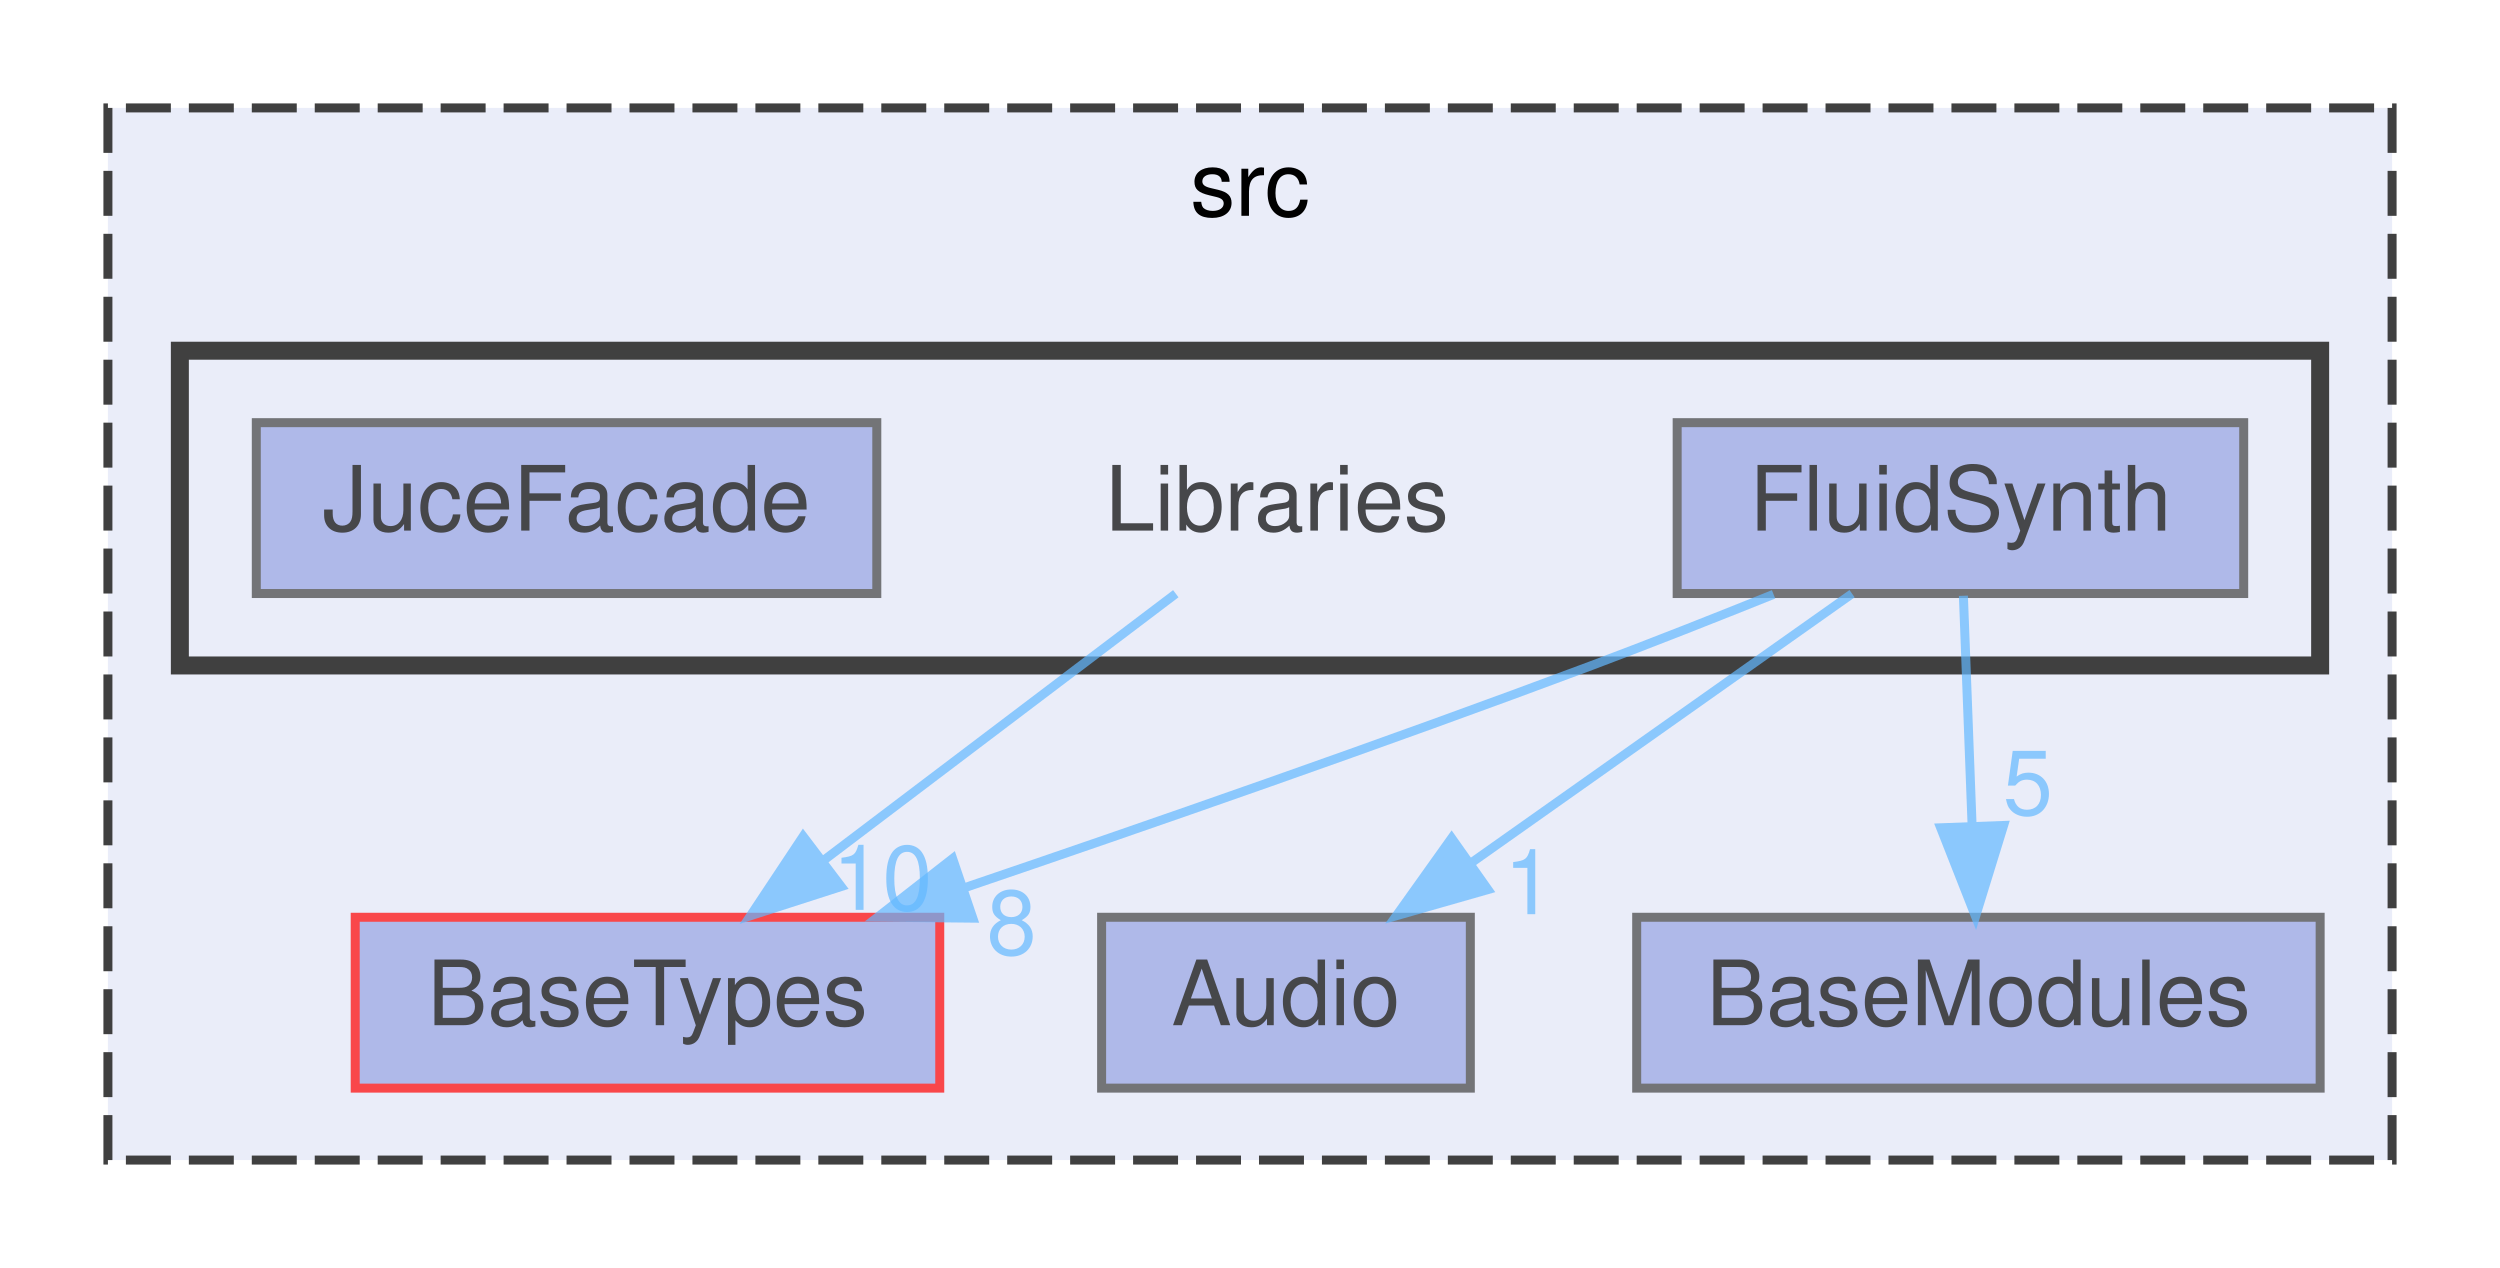
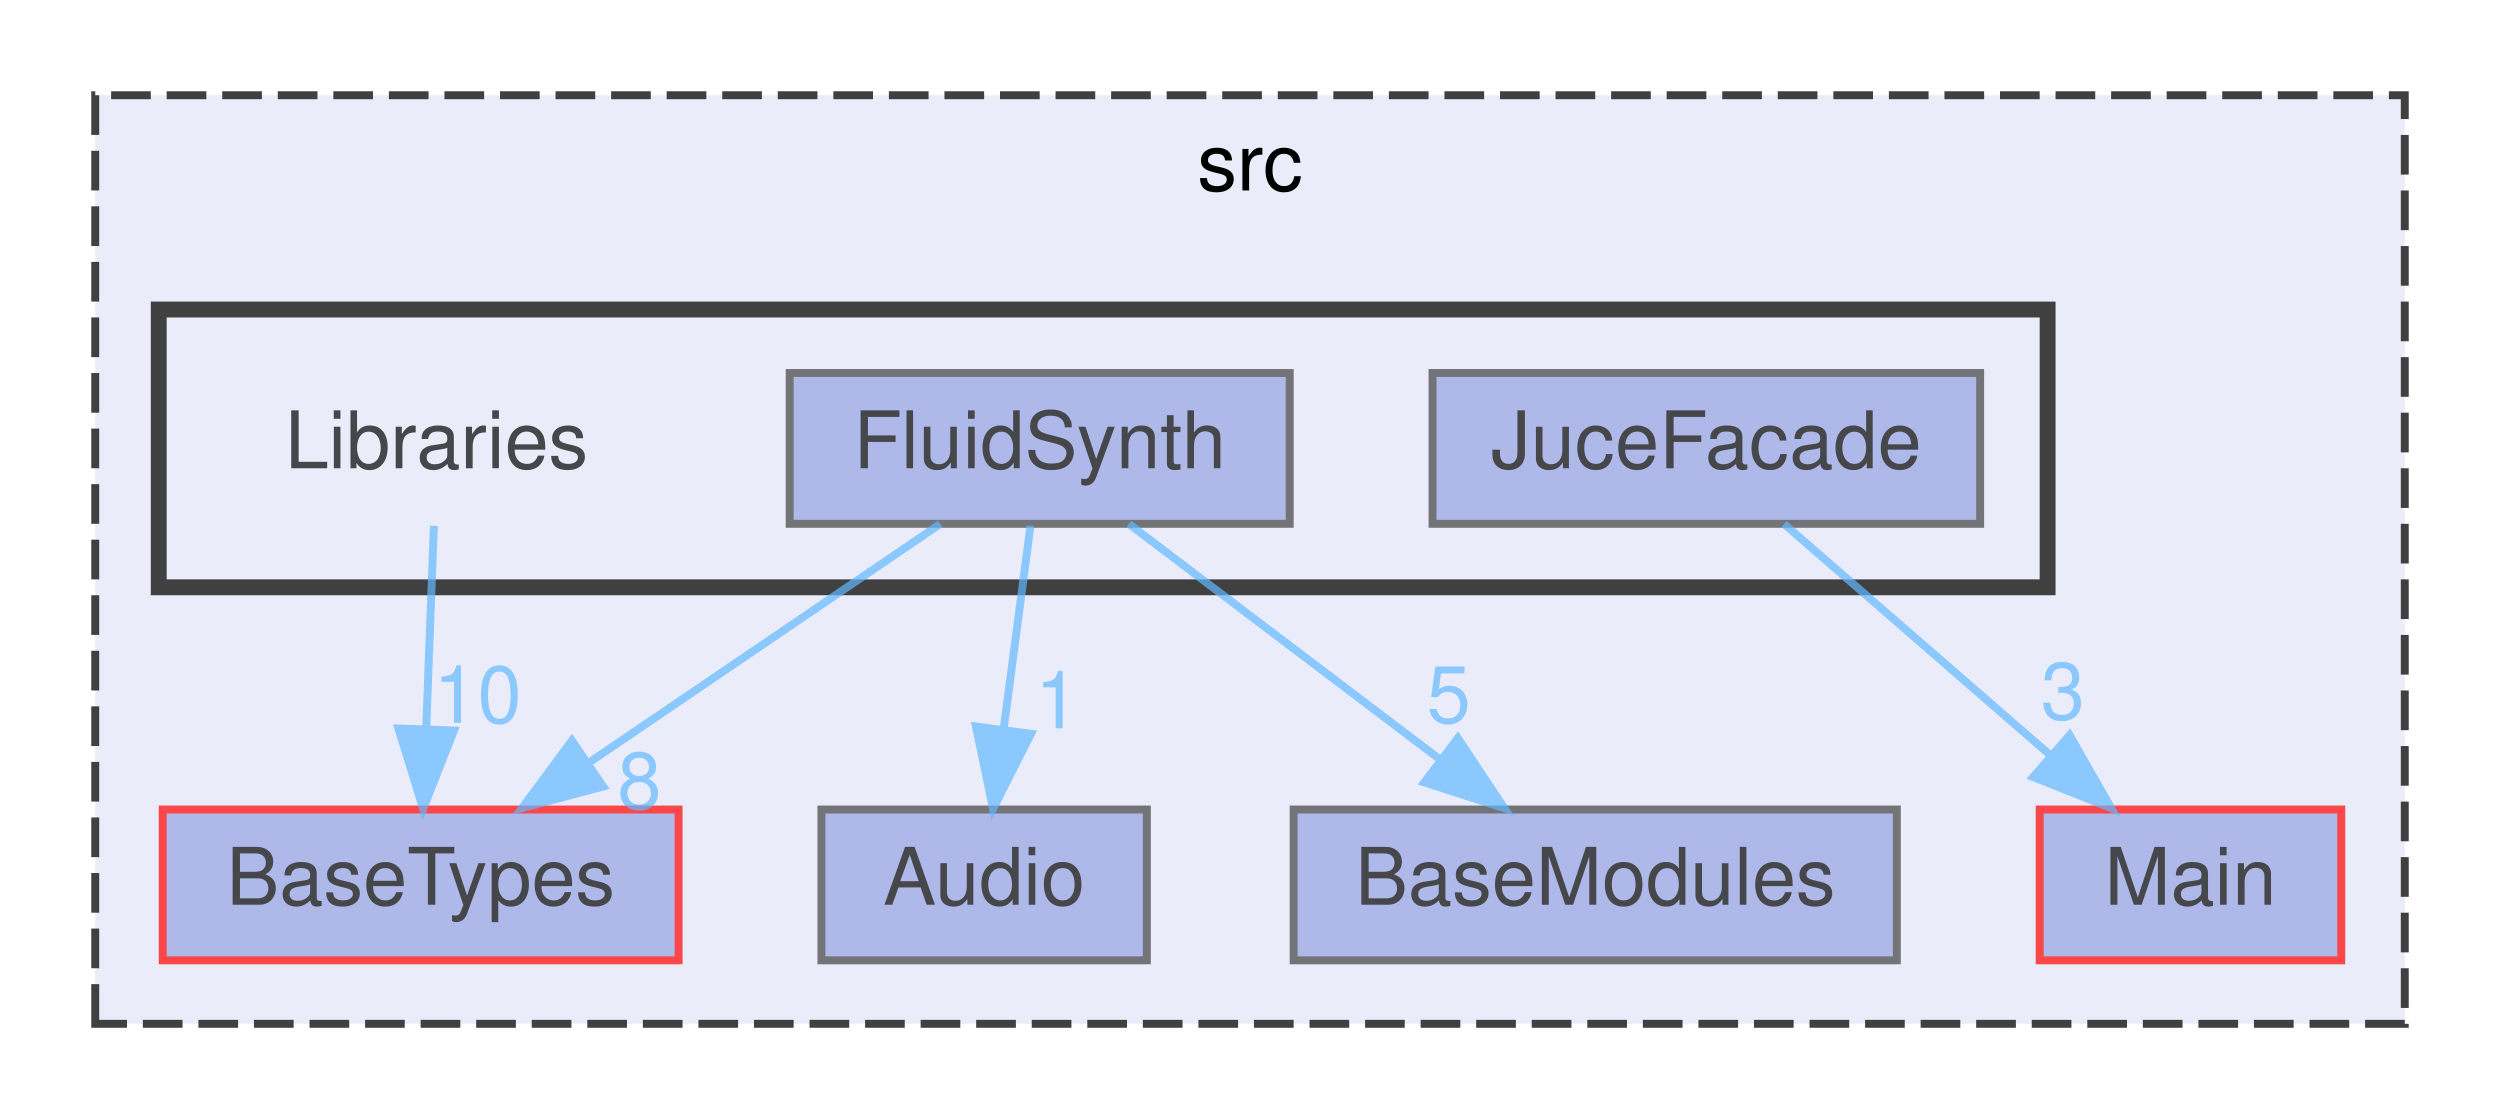
- <svg xmlns="http://www.w3.org/2000/svg" xmlns:xlink="http://www.w3.org/1999/xlink" width="278pt" height="141pt" viewBox="0.00 0.00 278.00 141.00">
+ <svg xmlns="http://www.w3.org/2000/svg" xmlns:xlink="http://www.w3.org/1999/xlink" width="315pt" height="141pt" viewBox="0.00 0.00 315.00 141.00">
  <svg id="main" version="1.1" xml:space="preserve">
    <style type="text/css">
.node, .edge {opacity: 0.7;}
.node.selected, .edge.selected {opacity: 1;}
.edge:hover path { stroke: red; }
.edge:hover polygon { stroke: red; fill: red; }
</style>
    <svg id="graph" class="graph">
      <g id="graph0" class="graph" transform="scale(1 1) rotate(0) translate(4 137)">
        <g id="clust1" class="cluster">
          <g id="a_clust1">
            <a xlink:href="dir_68267d1309a1af8e8297ef4c3efbcdba.html" target="_top" xlink:title="src">
-               <polygon fill="#eaedf9" stroke="#404040" stroke-dasharray="5,2" points="8,-8 8,-125 262,-125 262,-8 8,-8" />
-               <text text-anchor="middle" x="135" y="-113" font-family="Helvetica,sans-Serif" font-size="10.00">src</text>
+               <polygon fill="#eaedf9" stroke="#404040" stroke-dasharray="5,2" points="8,-8 8,-125 299,-125 299,-8 8,-8" />
+               <text text-anchor="middle" x="153.5" y="-113" font-family="Helvetica,sans-Serif" font-size="10.00">src</text>
            </a>
          </g>
        </g>
        <g id="clust2" class="cluster">
          <g id="a_clust2">
            <a xlink:href="dir_a5e53cdfc4dc3e34218e25b9dcddbbe5.html" target="_top">
              <polygon fill="#eaedf9" stroke="#404040" stroke-width="2" points="16,-63 16,-98 254,-98 254,-63 16,-63" />
            </a>
          </g>
        </g>
        <g id="node1" class="node">
          <g id="a_node1">
            <a xlink:href="dir_2775abc9b2b3cb3255edf03dcb12241b.html" target="_top" xlink:title="BaseTypes">
-               <polygon fill="#95a2e3" stroke="red" points="100.5,-35 35.5,-35 35.5,-16 100.5,-16 100.5,-35" />
-               <text text-anchor="middle" x="68" y="-23" font-family="Helvetica,sans-Serif" font-size="10.00">BaseTypes</text>
+               <polygon fill="#95a2e3" stroke="red" points="81.5,-35 16.5,-35 16.5,-16 81.5,-16 81.5,-35" />
+               <text text-anchor="middle" x="49" y="-23" font-family="Helvetica,sans-Serif" font-size="10.00">BaseTypes</text>
            </a>
          </g>
        </g>
        <g id="node2" class="node">
          <g id="a_node2">
-             <a xlink:href="dir_c64386e93f356b78d4612c7b7741707c.html" target="_top" xlink:title="Audio">
-               <polygon fill="#95a2e3" stroke="#404040" points="159.5,-35 118.5,-35 118.5,-16 159.5,-16 159.5,-35" />
-               <text text-anchor="middle" x="139" y="-23" font-family="Helvetica,sans-Serif" font-size="10.00">Audio</text>
+             <a xlink:href="dir_4bb77202a85366e5a69049a6555c5ad7.html" target="_top" xlink:title="Main">
+               <polygon fill="#95a2e3" stroke="red" points="291,-35 253,-35 253,-16 291,-16 291,-35" />
+               <text text-anchor="middle" x="272" y="-23" font-family="Helvetica,sans-Serif" font-size="10.00">Main</text>
            </a>
          </g>
        </g>
        <g id="node3" class="node">
          <g id="a_node3">
-             <a xlink:href="dir_d0f5152f7d18308a9d4fae6b6ee892f6.html" target="_top" xlink:title="BaseModules">
-               <polygon fill="#95a2e3" stroke="#404040" points="254,-35 178,-35 178,-16 254,-16 254,-35" />
-               <text text-anchor="middle" x="216" y="-23" font-family="Helvetica,sans-Serif" font-size="10.00">BaseModules</text>
+             <a xlink:href="dir_c64386e93f356b78d4612c7b7741707c.html" target="_top" xlink:title="Audio">
+               <polygon fill="#95a2e3" stroke="#404040" points="140.5,-35 99.5,-35 99.5,-16 140.5,-16 140.5,-35" />
+               <text text-anchor="middle" x="120" y="-23" font-family="Helvetica,sans-Serif" font-size="10.00">Audio</text>
            </a>
          </g>
        </g>
        <g id="node4" class="node">
-           <text text-anchor="middle" x="138" y="-78" font-family="Helvetica,sans-Serif" font-size="10.00">Libraries</text>
+           <g id="a_node4">
+             <a xlink:href="dir_d0f5152f7d18308a9d4fae6b6ee892f6.html" target="_top" xlink:title="BaseModules">
+               <polygon fill="#95a2e3" stroke="#404040" points="235,-35 159,-35 159,-16 235,-16 235,-35" />
+               <text text-anchor="middle" x="197" y="-23" font-family="Helvetica,sans-Serif" font-size="10.00">BaseModules</text>
+             </a>
+           </g>
+         </g>
+         <g id="node5" class="node">
+           <text text-anchor="middle" x="51" y="-78" font-family="Helvetica,sans-Serif" font-size="10.00">Libraries</text>
        </g>
        <g id="edge1" class="edge">
          <g id="a_edge1">
            <a xlink:href="dir_000010_000002.html" target="_top">
-               <path fill="none" stroke="#63b8ff" d="M126.75,-70.98C116.2,-63 100.2,-50.88 87.56,-41.31" />
-               <polygon fill="#63b8ff" stroke="#63b8ff" points="89.54,-38.42 79.45,-35.17 85.31,-44 89.54,-38.42" />
+               <path fill="none" stroke="#63b8ff" d="M50.67,-70.75C50.41,-63.8 50.03,-53.85 49.7,-45.13" />
+               <polygon fill="#63b8ff" stroke="#63b8ff" points="53.2,-44.95 49.32,-35.09 46.2,-45.21 53.2,-44.95" />
            </a>
          </g>
          <g id="a_edge1-headlabel">
            <a xlink:href="dir_000010_000002.html" target="_top" xlink:title="10">
-               <text text-anchor="middle" x="94.12" y="-35.82" font-family="Helvetica,sans-Serif" font-size="10.00" fill="#63b8ff">10</text>
+               <text text-anchor="middle" x="56.17" y="-45.93" font-family="Helvetica,sans-Serif" font-size="10.00" fill="#63b8ff">10</text>
            </a>
          </g>
        </g>
-         <g id="node5" class="node">
-           <g id="a_node5">
+         <g id="node6" class="node">
+           <g id="a_node6">
            <a xlink:href="dir_018d056de2587569fd8431e71180a6d2.html" target="_top" xlink:title="FluidSynth">
-               <polygon fill="#95a2e3" stroke="#404040" points="245.5,-90 182.5,-90 182.5,-71 245.5,-71 245.5,-90" />
-               <text text-anchor="middle" x="214" y="-78" font-family="Helvetica,sans-Serif" font-size="10.00">FluidSynth</text>
+               <polygon fill="#95a2e3" stroke="#404040" points="158.5,-90 95.5,-90 95.5,-71 158.5,-71 158.5,-90" />
+               <text text-anchor="middle" x="127" y="-78" font-family="Helvetica,sans-Serif" font-size="10.00">FluidSynth</text>
            </a>
          </g>
        </g>
        <g id="edge2" class="edge">
          <g id="a_edge2">
            <a xlink:href="dir_000006_000002.html" target="_top">
-               <path fill="none" stroke="#63b8ff" d="M193.22,-70.91C186.76,-68.31 179.61,-65.48 173,-63 149.86,-54.33 123.6,-45.2 103.13,-38.24" />
-               <polygon fill="#63b8ff" stroke="#63b8ff" points="104.18,-34.9 93.58,-35.01 101.93,-41.53 104.18,-34.9" />
+               <path fill="none" stroke="#63b8ff" d="M114.47,-70.98C102.6,-62.92 84.54,-50.65 70.39,-41.03" />
+               <polygon fill="#63b8ff" stroke="#63b8ff" points="72,-37.9 61.76,-35.17 68.06,-43.69 72,-37.9" />
            </a>
          </g>
          <g id="a_edge2-headlabel">
            <a xlink:href="dir_000006_000002.html" target="_top" xlink:title="8">
-               <text text-anchor="middle" x="108.49" y="-30.86" font-family="Helvetica,sans-Serif" font-size="10.00" fill="#63b8ff">8</text>
+               <text text-anchor="middle" x="76.57" y="-35.07" font-family="Helvetica,sans-Serif" font-size="10.00" fill="#63b8ff">8</text>
            </a>
          </g>
        </g>
        <g id="edge3" class="edge">
          <g id="a_edge3">
            <a xlink:href="dir_000006_000000.html" target="_top">
-               <path fill="none" stroke="#63b8ff" d="M201.95,-70.98C190.54,-62.92 173.17,-50.65 159.57,-41.03" />
-               <polygon fill="#63b8ff" stroke="#63b8ff" points="161.46,-38.08 151.27,-35.17 157.42,-43.8 161.46,-38.08" />
+               <path fill="none" stroke="#63b8ff" d="M125.84,-70.75C124.93,-63.8 123.61,-53.85 122.46,-45.13" />
+               <polygon fill="#63b8ff" stroke="#63b8ff" points="125.91,-44.54 121.13,-35.09 118.97,-45.46 125.91,-44.54" />
            </a>
          </g>
          <g id="a_edge3-headlabel">
            <a xlink:href="dir_000006_000000.html" target="_top" xlink:title="1">
-               <text text-anchor="middle" x="166.03" y="-35.34" font-family="Helvetica,sans-Serif" font-size="10.00" fill="#63b8ff">1</text>
+               <text text-anchor="middle" x="129.2" y="-45.24" font-family="Helvetica,sans-Serif" font-size="10.00" fill="#63b8ff">1</text>
            </a>
          </g>
        </g>
        <g id="edge4" class="edge">
          <g id="a_edge4">
            <a xlink:href="dir_000006_000001.html" target="_top">
-               <path fill="none" stroke="#63b8ff" d="M214.33,-70.75C214.59,-63.8 214.97,-53.85 215.3,-45.13" />
-               <polygon fill="#63b8ff" stroke="#63b8ff" points="218.8,-45.21 215.68,-35.09 211.8,-44.95 218.8,-45.21" />
+               <path fill="none" stroke="#63b8ff" d="M138.25,-70.98C148.8,-63 164.8,-50.88 177.44,-41.31" />
+               <polygon fill="#63b8ff" stroke="#63b8ff" points="179.69,-44 185.55,-35.17 175.46,-38.42 179.69,-44" />
            </a>
          </g>
          <g id="a_edge4-headlabel">
            <a xlink:href="dir_000006_000001.html" target="_top" xlink:title="5">
-               <text text-anchor="middle" x="221.5" y="-46.41" font-family="Helvetica,sans-Serif" font-size="10.00" fill="#63b8ff">5</text>
+               <text text-anchor="middle" x="178.54" y="-45.93" font-family="Helvetica,sans-Serif" font-size="10.00" fill="#63b8ff">5</text>
            </a>
          </g>
        </g>
-         <g id="node6" class="node">
-           <g id="a_node6">
+         <g id="node7" class="node">
+           <g id="a_node7">
            <a xlink:href="dir_934da3704fe2c65068e39ab5a96037f2.html" target="_top" xlink:title="JuceFacade">
-               <polygon fill="#95a2e3" stroke="#404040" points="93.5,-90 24.5,-90 24.5,-71 93.5,-71 93.5,-90" />
-               <text text-anchor="middle" x="59" y="-78" font-family="Helvetica,sans-Serif" font-size="10.00">JuceFacade</text>
+               <polygon fill="#95a2e3" stroke="#404040" points="245.5,-90 176.5,-90 176.5,-71 245.5,-71 245.5,-90" />
+               <text text-anchor="middle" x="211" y="-78" font-family="Helvetica,sans-Serif" font-size="10.00">JuceFacade</text>
+             </a>
+           </g>
+         </g>
+         <g id="edge5" class="edge">
+           <g id="a_edge5">
+             <a xlink:href="dir_000009_000011.html" target="_top">
+               <path fill="none" stroke="#63b8ff" d="M220.8,-70.98C229.82,-63.15 243.41,-51.34 254.32,-41.86" />
+               <polygon fill="#63b8ff" stroke="#63b8ff" points="256.77,-44.37 262.02,-35.17 252.18,-39.09 256.77,-44.37" />
+             </a>
+           </g>
+           <g id="a_edge5-headlabel">
+             <a xlink:href="dir_000009_000011.html" target="_top" xlink:title="3">
+               <text text-anchor="middle" x="255.92" y="-46.37" font-family="Helvetica,sans-Serif" font-size="10.00" fill="#63b8ff">3</text>
            </a>
          </g>
        </g>
      </g>
    </svg>
  </svg>
  <style type="text/css">

[data-mouse-over-selected='false'] { opacity: 0.7; }
[data-mouse-over-selected='true']  { opacity: 1.0; }

</style>
</svg>
